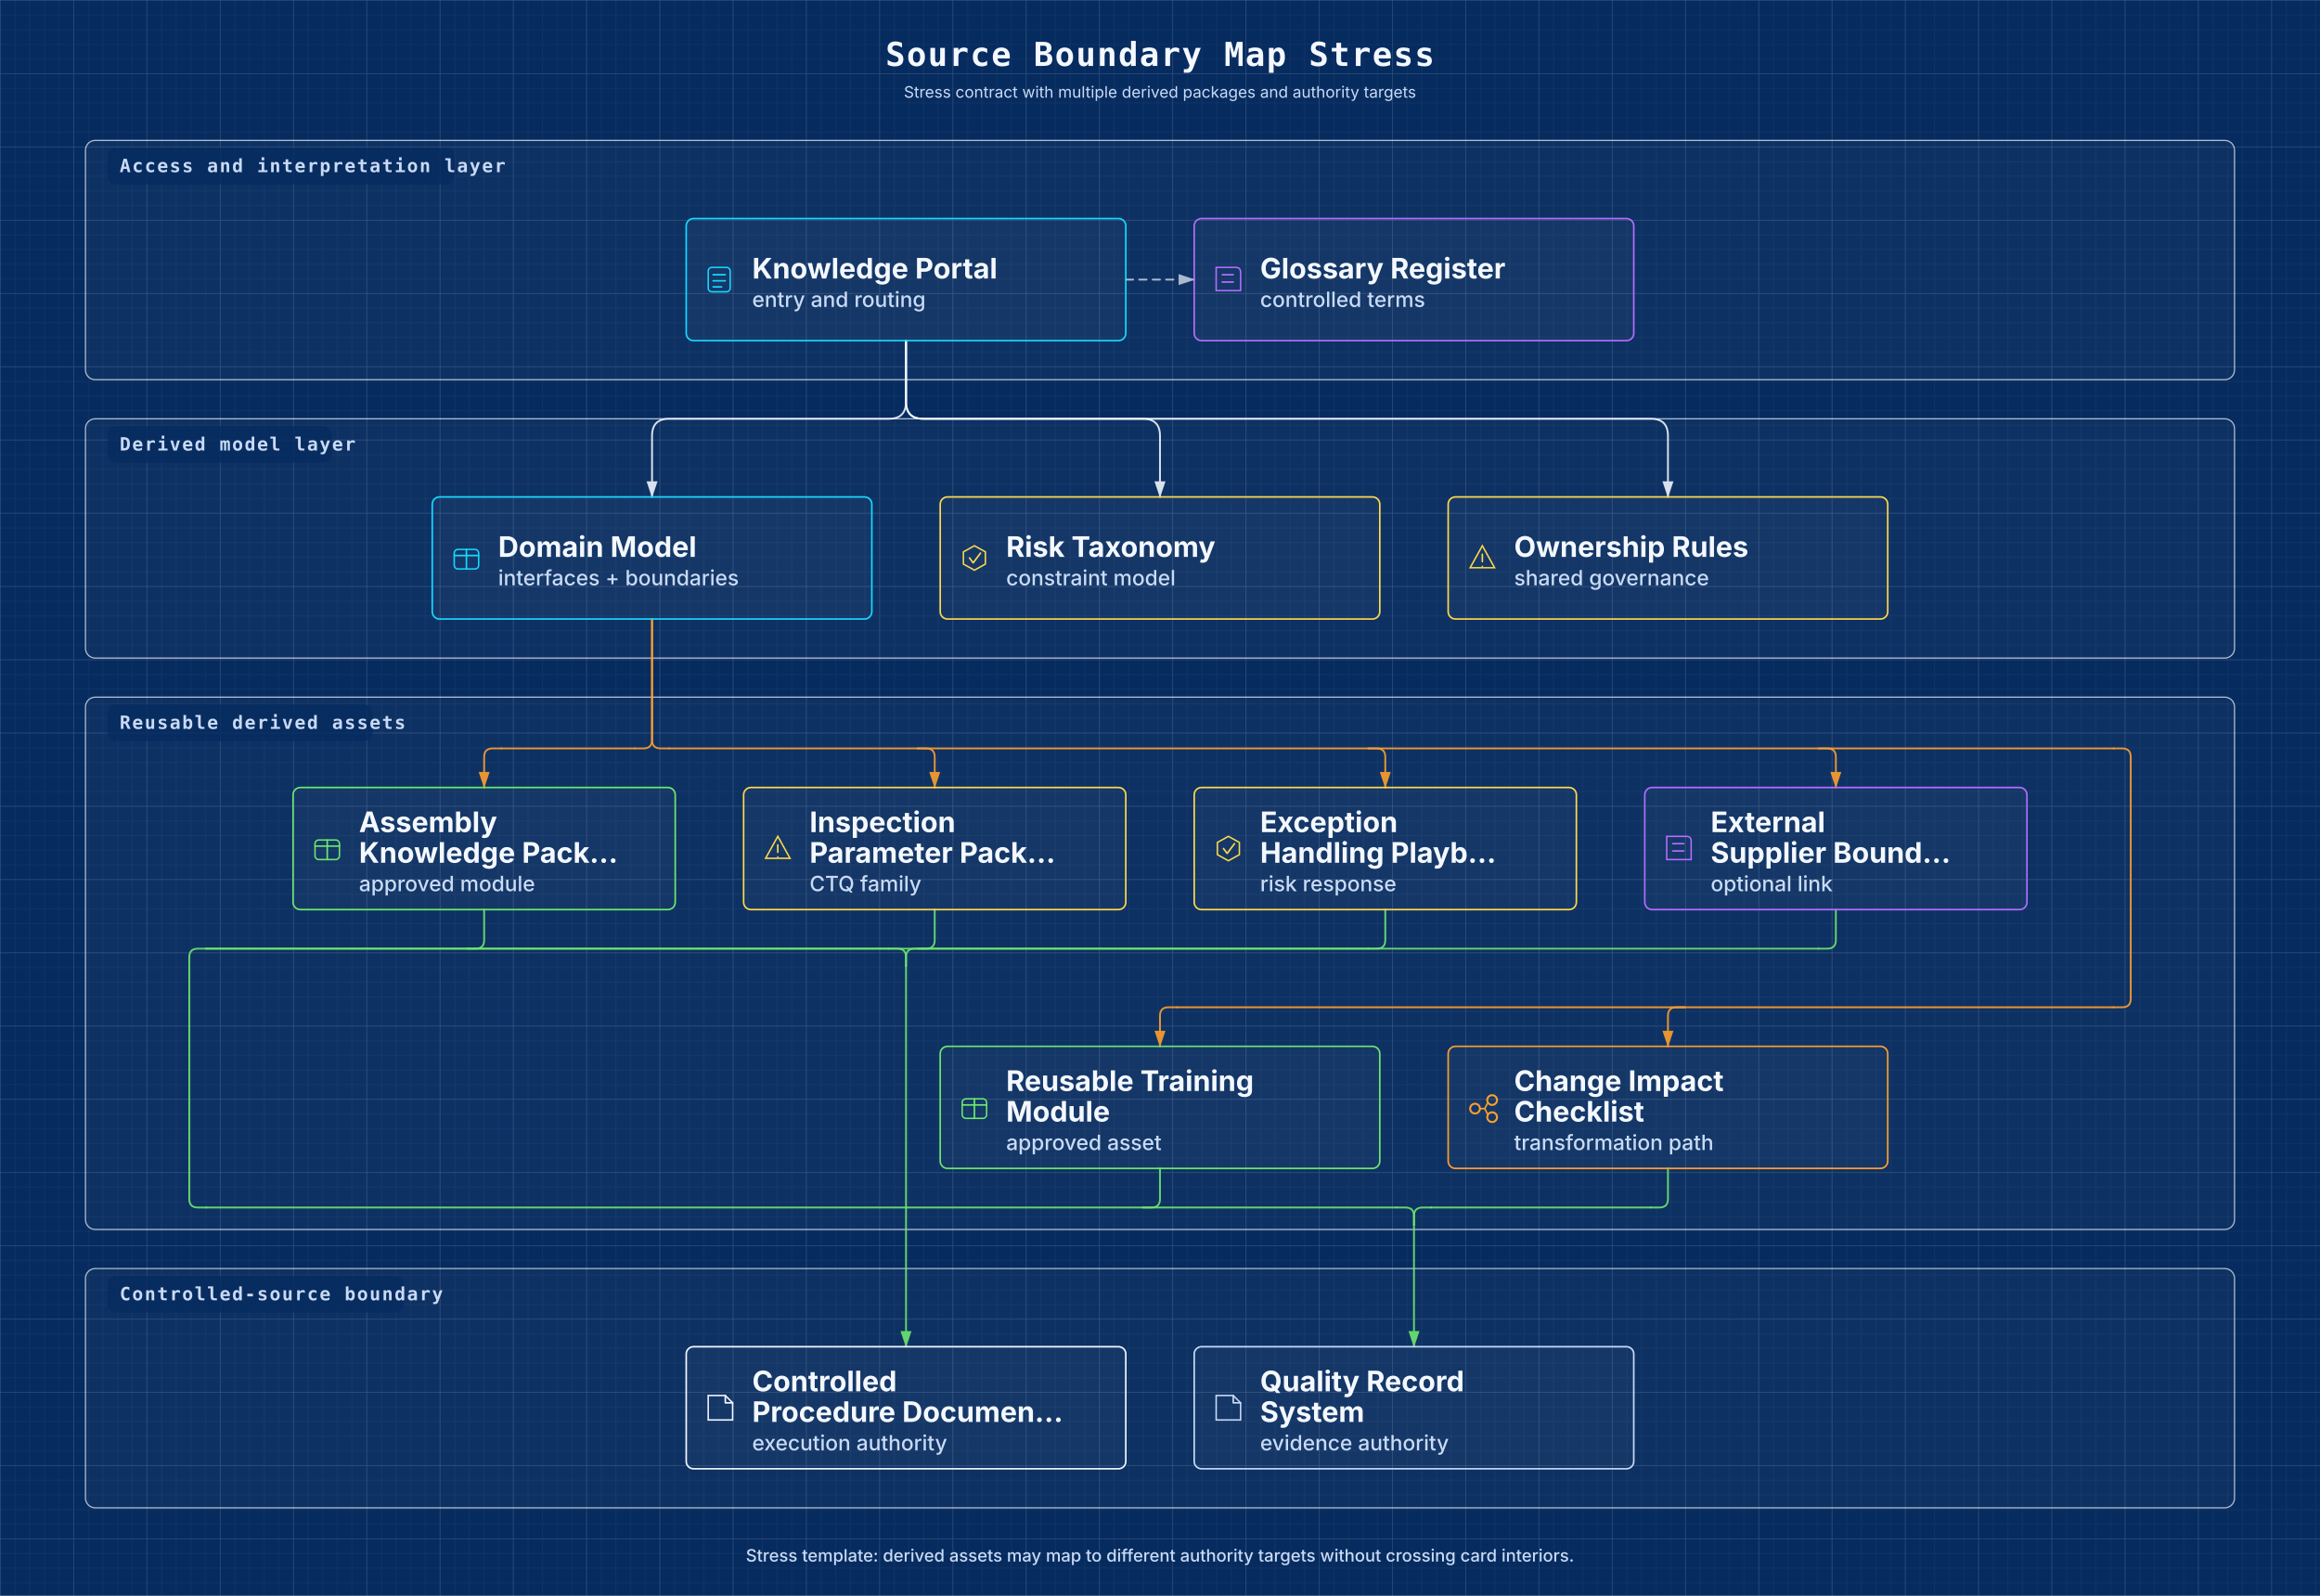
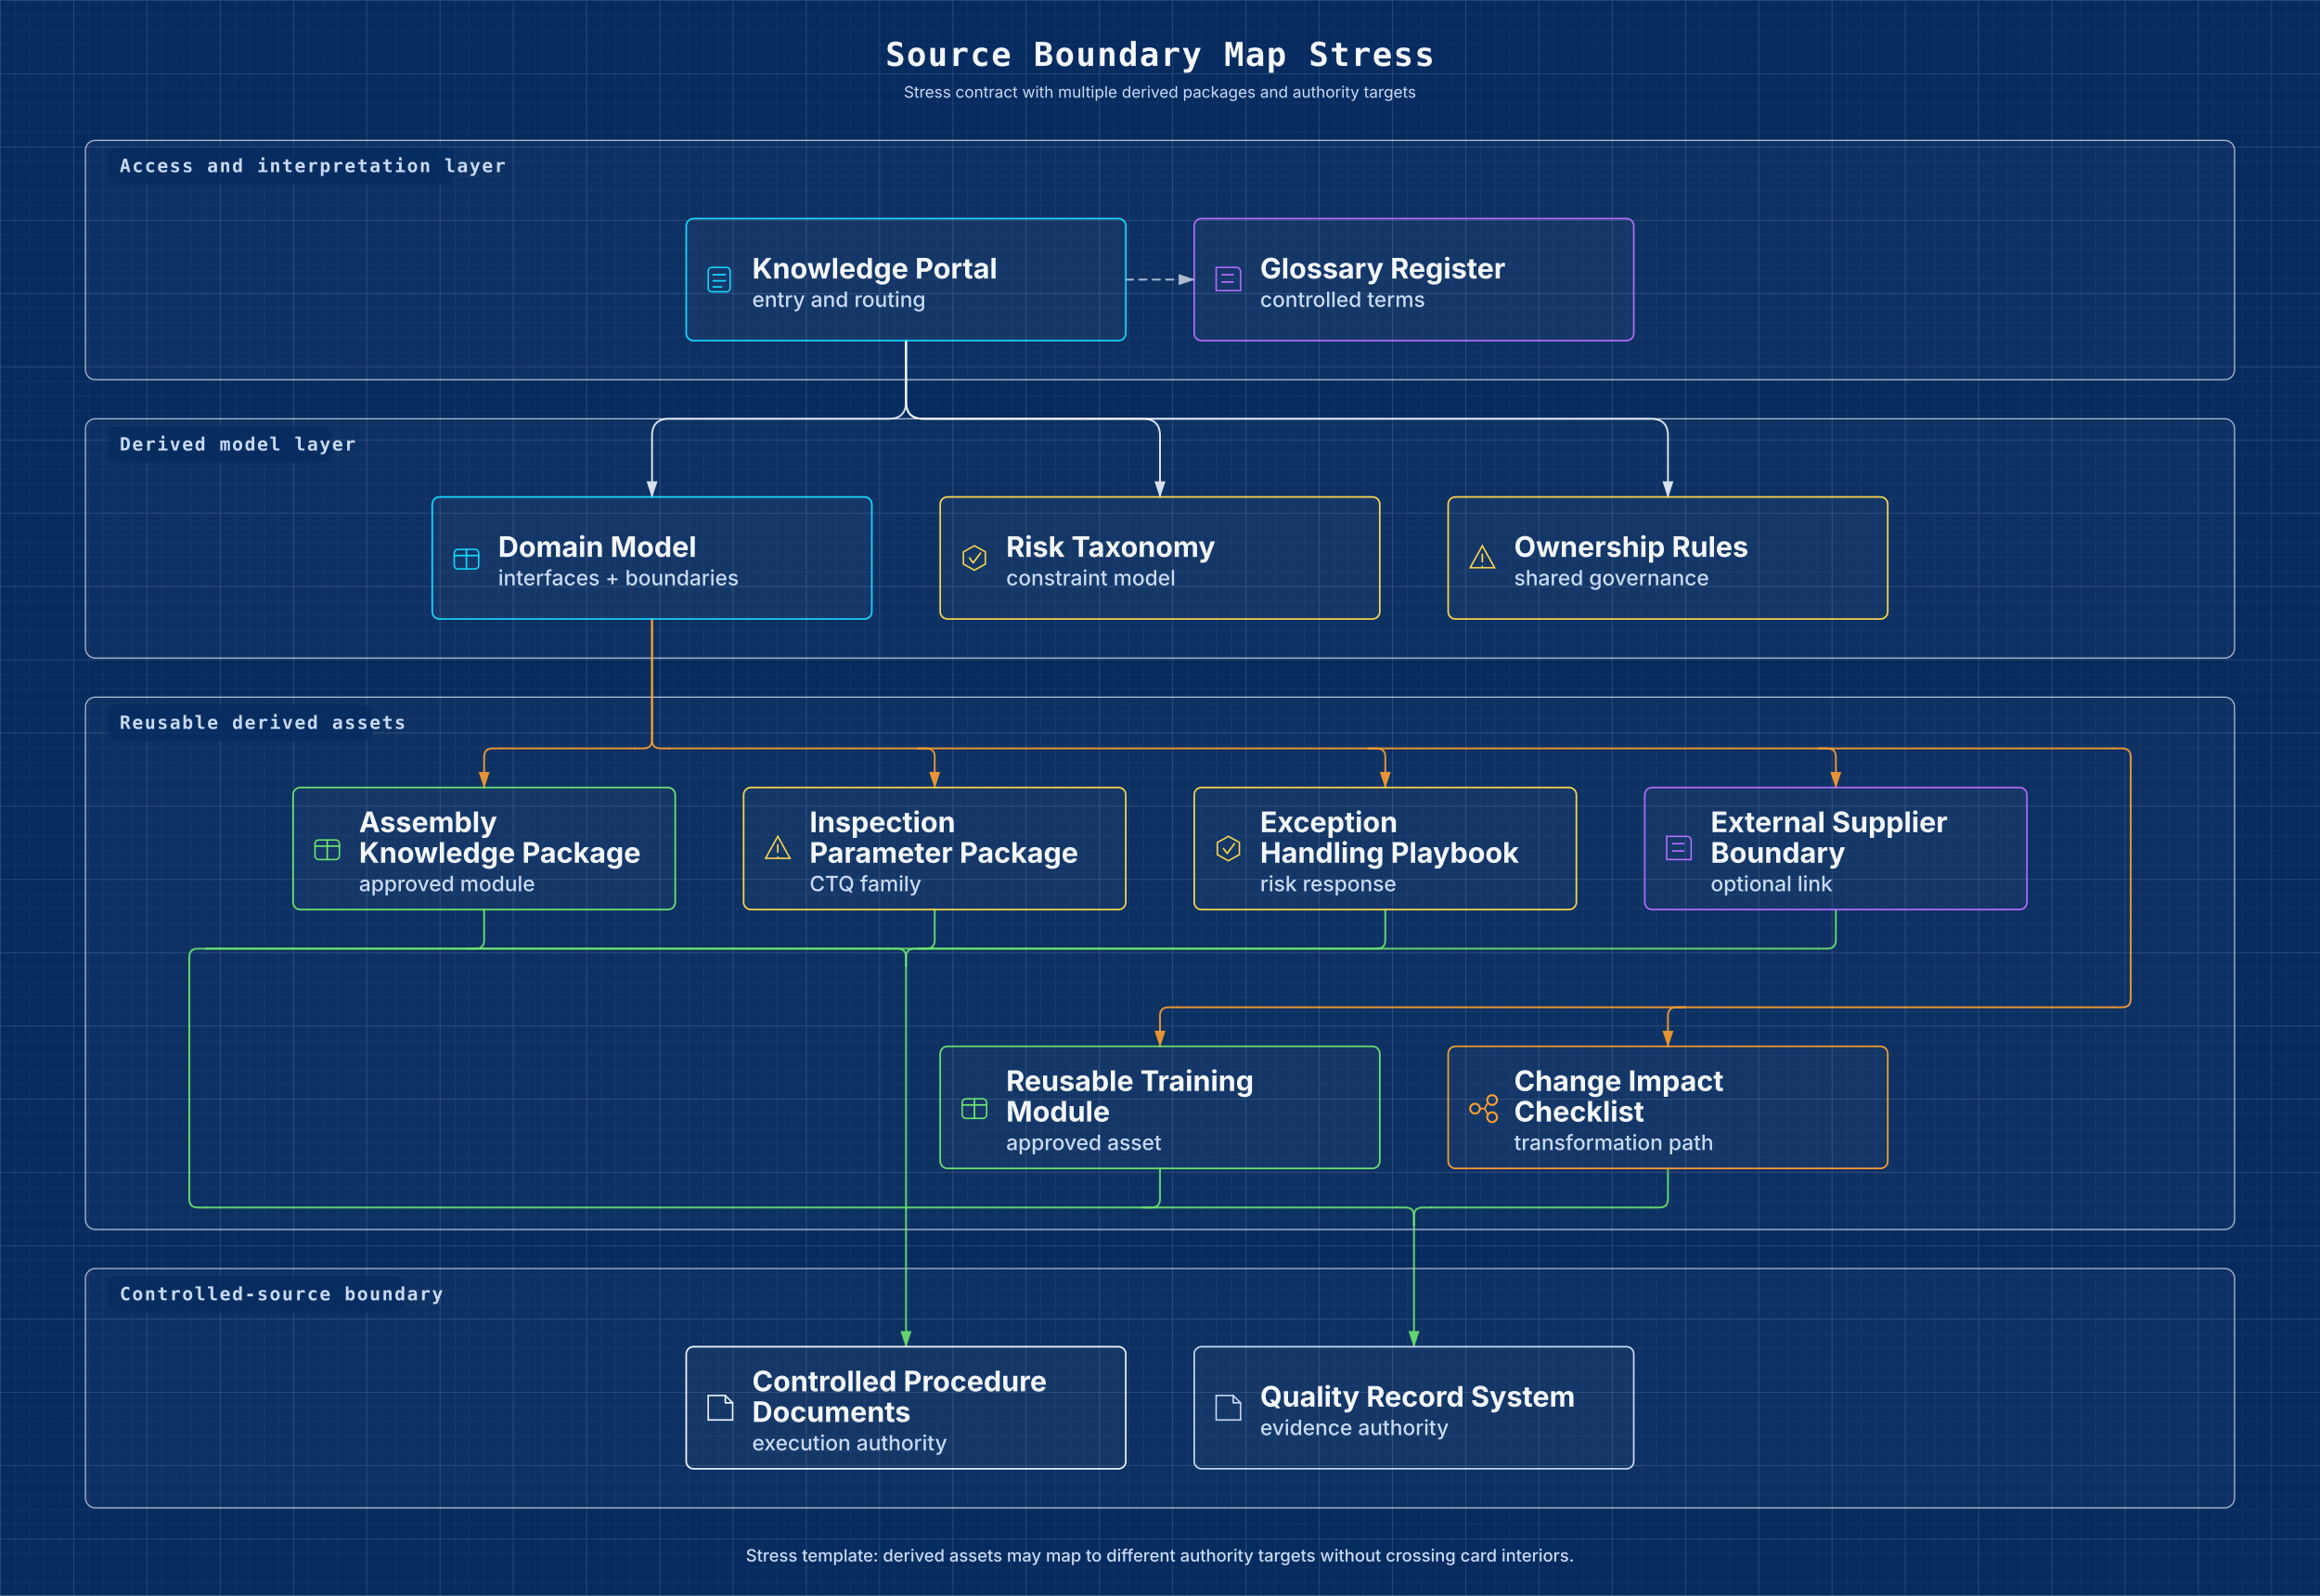
<svg xmlns="http://www.w3.org/2000/svg" width="1900" height="1307" viewBox="0 0 1900 1307" role="img" aria-label="Source Boundary Map Stress" data-style="accent-blueprint" data-diagram-type="source_boundary_map">
  <defs>
    <pattern id="blueprint-grid-small" width="12" height="12" patternUnits="userSpaceOnUse">
      <path d="M 12 0 H 0 V 12" fill="none" stroke="#FFFFFF" stroke-opacity="0.08" stroke-width="0.7" />
    </pattern>
    <pattern id="blueprint-grid" width="60" height="60" patternUnits="userSpaceOnUse">
      <rect width="60" height="60" fill="url(#blueprint-grid-small)" />
      <path d="M 60 0 H 0 V 60" fill="none" stroke="#FFFFFF" stroke-opacity="0.14" stroke-width="1" />
    </pattern>
    <marker id="arrow" markerWidth="10" markerHeight="10" refX="8.5" refY="3" orient="auto" markerUnits="strokeWidth">
      <path d="M0,0 L0,6 L9,3 z" fill="context-stroke" />
    </marker>
    <marker id="arrow-fanout" markerWidth="10" markerHeight="10" refX="8.5" refY="3" orient="auto" markerUnits="strokeWidth">
      <path d="M0,0 L0,6 L9,3 z" fill="context-stroke" />
    </marker>
    <marker id="arrow-fanin" markerWidth="10" markerHeight="10" refX="8.5" refY="3" orient="auto" markerUnits="strokeWidth">
      <path d="M0,0 L0,6 L9,3 z" fill="context-stroke" />
    </marker>
    <style>
    [data-style="accent-blueprint"] .title{font:700 27px IBM Plex Mono,JetBrains Mono,Consolas,monospace;fill:#F4F8FF;letter-spacing:.04em;text-transform:uppercase}
    [data-style="accent-blueprint"] .subtitle{font:400 13px IBM Plex Sans,Inter,Roboto Condensed,DIN,Segoe UI,Aptos,Arial,sans-serif;fill:#C9DAF5}
    [data-style="accent-blueprint"] .group-label{font:700 15px IBM Plex Mono,JetBrains Mono,Consolas,monospace;fill:#C9DAF5;letter-spacing:.08em;text-transform:uppercase}
    [data-style="accent-blueprint"] .card-title{font:700 17px IBM Plex Sans,Inter,Roboto Condensed,DIN,Segoe UI,Aptos,Arial,sans-serif;fill:#F4F8FF}
    [data-style="accent-blueprint"] .card-sub{font:500 13px IBM Plex Sans,Inter,Roboto Condensed,DIN,Segoe UI,Aptos,Arial,sans-serif;fill:#C9DAF5}
    [data-style="accent-blueprint"] .edge{fill:none;stroke:#F4F8FF;stroke-width:1.5;stroke-linecap:round;stroke-linejoin:round;opacity:0.88}
    [data-style="accent-blueprint"] .fanout{stroke:#FF9F2E;opacity:0.9}
    [data-style="accent-blueprint"] .fanin{stroke:#6EE66E;opacity:0.9}
    [data-style="accent-blueprint"] .route-shared{marker-end:none}
    [data-style="accent-blueprint"] .edge-dashed{stroke-dasharray:6 5;opacity:0.68}
    [data-style="accent-blueprint"] .note{font:500 14px IBM Plex Sans,Inter,Roboto Condensed,DIN,Segoe UI,Aptos,Arial,sans-serif;fill:#C9DAF5}
    [data-style="accent-blueprint"] .mono{font-family:IBM Plex Mono,JetBrains Mono,Consolas,monospace}
    [data-style="accent-blueprint"] .table-header{font:700 15.5px IBM Plex Mono,JetBrains Mono,Consolas,monospace;fill:#F4F8FF;letter-spacing:.08em;text-transform:uppercase}
    [data-style="accent-blueprint"] .table-cell{font:500 17px IBM Plex Sans,Inter,Roboto Condensed,DIN,Segoe UI,Aptos,Arial,sans-serif;fill:#F4F8FF}
    [data-style="accent-blueprint"] .table-cell-secondary{font:500 17px IBM Plex Sans,Inter,Roboto Condensed,DIN,Segoe UI,Aptos,Arial,sans-serif;fill:#C9DAF5}
    [data-style="accent-blueprint"] .info-panel-title{font:700 15px IBM Plex Mono,JetBrains Mono,Consolas,monospace;fill:#F4F8FF;letter-spacing:.08em;text-transform:uppercase}
    [data-style="accent-blueprint"] .info-panel-item{font:500 14px IBM Plex Sans,Inter,Roboto Condensed,DIN,Segoe UI,Aptos,Arial,sans-serif;fill:#C9DAF5}
    [data-style="accent-blueprint"] .tree-level-label{font:700 15px IBM Plex Mono,JetBrains Mono,Consolas,monospace;fill:#C9DAF5;letter-spacing:.08em;text-transform:uppercase}
    [data-style="accent-blueprint"] .hub-label{font:700 15px IBM Plex Mono,JetBrains Mono,Consolas,monospace;fill:#C9DAF5;letter-spacing:.08em;text-transform:uppercase}
    [data-style="accent-blueprint"] .icon-line{fill:none;stroke-width:1.3;stroke-linecap:round;stroke-linejoin:round}
  </style>
  </defs>
  <rect x="0" y="0" width="1900" height="1307" rx="0" fill="#062B5F" />
  <rect x="0" y="0" width="1900" height="1307" rx="0" fill="url(#blueprint-grid)" opacity="1" />
  <text x="950.0" y="54" text-anchor="middle" class="title">Source Boundary Map Stress</text>
  <text x="950.0" y="80.0" text-anchor="middle" class="subtitle">Stress contract with multiple derived packages and authority targets</text>
  <rect x="70" y="115" width="1760" height="196" class="group-panel" rx="8" fill="#FFFFFF" fill-opacity="0.03" stroke="#F4F8FF" stroke-opacity="0.7" stroke-width="1" />
  <rect x="70" y="343" width="1760" height="196" class="group-panel" rx="8" fill="#FFFFFF" fill-opacity="0.03" stroke="#F4F8FF" stroke-opacity="0.7" stroke-width="1" />
  <rect x="70" y="571" width="1760" height="436" class="group-panel" rx="8" fill="#FFFFFF" fill-opacity="0.03" stroke="#F4F8FF" stroke-opacity="0.7" stroke-width="1" />
  <rect x="70" y="1039" width="1760" height="196" class="group-panel" rx="8" fill="#FFFFFF" fill-opacity="0.03" stroke="#F4F8FF" stroke-opacity="0.7" stroke-width="1" />
  <path d="M 534.0 507.0 L 534.0 606.0 Q 534.0 613.0 527.0 613.0 L 520.0 613.0" class="edge fanout route-shared branch" />
  <path d="M 534.0 507.0 L 534.0 606.0 Q 534.0 613.0 541.0 613.0 L 548.0 613.0" class="edge fanout route-shared branch" />
  <path d="M 1731.0 613.0 L 1738.0 613.0 Q 1745.0 613.0 1745.0 620.0 L 1745.0 818.0 Q 1745.0 825.0 1738.0 825.0 L 1731.0 825.0" class="edge fanout route-shared trunk" />
  <path d="M 410.5 613.0 L 520.0 613.0" class="edge fanout route-shared bus" />
  <path d="M 548.0 613.0 L 1731.0 613.0" class="edge fanout route-shared bus" />
  <path d="M 410.5 613.0 L 403.5 613.0 Q 396.5 613.0 396.5 620.0 L 396.5 645.0" class="edge fanout terminal" marker-end="url(#arrow-fanout)" />
  <path d="M 751.5 613.0 L 758.5 613.0 Q 765.5 613.0 765.5 620.0 L 765.5 645.0" class="edge fanout terminal" marker-end="url(#arrow-fanout)" />
  <path d="M 1120.5 613.0 L 1127.5 613.0 Q 1134.5 613.0 1134.5 620.0 L 1134.5 645.0" class="edge fanout terminal" marker-end="url(#arrow-fanout)" />
  <path d="M 1489.5 613.0 L 1496.5 613.0 Q 1503.5 613.0 1503.5 620.0 L 1503.5 645.0" class="edge fanout terminal" marker-end="url(#arrow-fanout)" />
  <path d="M 964.0 825.0 L 1731.0 825.0" class="edge fanout route-shared bus" />
  <path d="M 964.0 825.0 L 957.0 825.0 Q 950.0 825.0 950.0 832.0 L 950.0 857.0" class="edge fanout terminal" marker-end="url(#arrow-fanout)" />
  <path d="M 1380.0 825.0 L 1373.0 825.0 Q 1366.0 825.0 1366.0 832.0 L 1366.0 857.0" class="edge fanout terminal" marker-end="url(#arrow-fanout)" />
  <path d="M 396.5 745.0 L 396.5 770.0 Q 396.5 777.0 389.5 777.0 L 382.5 777.0" class="edge fanin route-shared branch" />
  <path d="M 765.5 745.0 L 765.5 770.0 Q 765.5 777.0 758.5 777.0 L 751.5 777.0" class="edge fanin route-shared branch" />
  <path d="M 1503.5 745.0 L 1503.5 770.0 Q 1503.5 777.0 1496.5 777.0 L 1489.5 777.0" class="edge fanin route-shared branch" />
  <path d="M 169.0 777.0 L 728.0 777.0" class="edge fanin route-shared bus" />
  <path d="M 756.0 777.0 L 1489.5 777.0" class="edge fanin route-shared bus" />
  <path d="M 728.0 777.0 L 735.0 777.0 Q 742.0 777.0 742.0 784.0 L 742.0 791.0" class="edge fanin route-shared merge" />
  <path d="M 756.0 777.0 L 749.0 777.0 Q 742.0 777.0 742.0 784.0 L 742.0 791.0" class="edge fanin route-shared merge" />
  <path d="M 742.0 791.0 L 742.0 1103.0" class="edge fanin terminal" marker-end="url(#arrow-fanin)" />
  <path d="M 169.0 777.0 L 162.0 777.0 Q 155.0 777.0 155.0 784.0 L 155.0 982.0 Q 155.0 989.0 162.0 989.0 L 169.0 989.0" class="edge fanin route-shared trunk" />
  <path d="M 1134.5 745.0 L 1134.5 770.0 Q 1134.5 777.0 1127.5 777.0 L 1120.5 777.0" class="edge fanin route-shared branch" />
  <path d="M 169.0 777.0 L 1120.5 777.0" class="edge fanin route-shared bus" />
  <path d="M 950.0 957.0 L 950.0 982.0 Q 950.0 989.0 943.0 989.0 L 936.0 989.0" class="edge fanin route-shared branch" />
  <path d="M 1366.0 957.0 L 1366.0 982.0 Q 1366.0 989.0 1359.0 989.0 L 1352.0 989.0" class="edge fanin route-shared branch" />
  <path d="M 169.0 989.0 L 1144.0 989.0" class="edge fanin route-shared bus" />
  <path d="M 1172.0 989.0 L 1352.0 989.0" class="edge fanin route-shared bus" />
  <path d="M 1144.0 989.0 L 1151.0 989.0 Q 1158.0 989.0 1158.0 996.0 L 1158.0 1003.0" class="edge fanin route-shared merge" />
  <path d="M 1172.0 989.0 L 1165.0 989.0 Q 1158.0 989.0 1158.0 996.0 L 1158.0 1003.0" class="edge fanin route-shared merge" />
  <path d="M 1158.0 1003.0 L 1158.0 1103.0" class="edge fanin terminal" marker-end="url(#arrow-fanin)" />
  <path d="M 922.0 229.0 L 978.0 229.0" class="edge edge-dashed" marker-end="url(#arrow)" />
  <path d="M 742.0 279 L 742.0 329.0 Q 742.0 343.0 728.0 343.0 L 548.0 343.0 Q 534.0 343.0 534.0 357.0 L 534.0 407" class="edge" marker-end="url(#arrow)" />
  <path d="M 742.0 279 L 742.0 329.0 Q 742.0 343.0 756.0 343.0 L 936.0 343.0 Q 950.0 343.0 950.0 357.0 L 950.0 407" class="edge" marker-end="url(#arrow)" />
  <path d="M 742.0 279 L 742.0 329.0 Q 742.0 343.0 756.0 343.0 L 1352.0 343.0 Q 1366.0 343.0 1366.0 357.0 L 1366.0 407" class="edge" marker-end="url(#arrow)" />
  <g class="group-label-wrap">
    <rect x="88" y="121" width="284.4" height="30" rx="7" fill="#062B5F" fill-opacity="0.78" />
    <text x="98" y="141" class="group-label">Access and interpretation layer</text>
  </g>
  <g class="group-label-wrap">
    <rect x="88" y="349" width="183.6" height="30" rx="7" fill="#062B5F" fill-opacity="0.78" />
    <text x="98" y="369" class="group-label">Derived model layer</text>
  </g>
  <g class="group-label-wrap">
    <rect x="88" y="577" width="217.2" height="30" rx="7" fill="#062B5F" fill-opacity="0.78" />
    <text x="98" y="597" class="group-label">Reusable derived assets</text>
  </g>
  <g class="group-label-wrap">
    <rect x="88" y="1045" width="242.4" height="30" rx="7" fill="#062B5F" fill-opacity="0.78" />
    <text x="98" y="1065" class="group-label">Controlled-source boundary</text>
  </g>
  <g id="node-portal" class="card node-card">
    <rect x="562.0" y="179" width="360" height="100" rx="6" fill="#FFFFFF" fill-opacity="0.03" stroke="#16D9FF" stroke-width="1.3" />
    <rect x="580.0" y="219.0" width="18" height="20" rx="3" fill="none" stroke="#16D9FF" stroke-width="1.2" />
    <path d="M584.0,225.0 H594.0 M584.0,230.0 H594.0 M584.0,235.0 H591.0" class="icon-line" stroke="#16D9FF" />
    <text x="616.0" y="228.087" text-anchor="start" class="card-title" style="font-size:23.2px">Knowledge Portal</text>
    <text x="616.0" y="251.405" text-anchor="start" class="card-sub" style="font-size:17.3px">entry and routing</text>
  </g>
  <g id="node-glossary" class="card node-card">
    <rect x="978.0" y="179" width="360" height="100" rx="6" fill="#FFFFFF" fill-opacity="0.03" stroke="#B56CFF" stroke-width="1.3" />
    <path d="M996.0,219.0 H1012.0 Q1016.0,219.0 1016.0,223.0 V238.0 H996.0 Z" fill="none" stroke="#B56CFF" stroke-width="1.2" />
    <path d="M1001.0,225.0 H1010.0 M1001.0,231.0 H1010.0" class="icon-line" stroke="#B56CFF" />
    <text x="1032.0" y="228.087" text-anchor="start" class="card-title" style="font-size:23.2px">Glossary Register</text>
    <text x="1032.0" y="251.405" text-anchor="start" class="card-sub" style="font-size:17.3px">controlled terms</text>
  </g>
  <g id="node-domain_model" class="card node-card">
    <rect x="354.0" y="407" width="360" height="100" rx="6" fill="#FFFFFF" fill-opacity="0.03" stroke="#16D9FF" stroke-width="1.3" />
    <rect x="372.0" y="450.0" width="20" height="16" rx="3" fill="none" stroke="#16D9FF" stroke-width="1.2" />
    <path d="M372.0,455.0 H392.0 M382.0,450.0 V466.0" class="icon-line" stroke="#16D9FF" />
    <text x="408.0" y="456.087" text-anchor="start" class="card-title" style="font-size:23.2px">Domain Model</text>
    <text x="408.0" y="479.405" text-anchor="start" class="card-sub" style="font-size:17.3px">interfaces + boundaries</text>
  </g>
  <g id="node-risk_taxonomy" class="card node-card">
    <rect x="770.0" y="407" width="360" height="100" rx="6" fill="#FFFFFF" fill-opacity="0.03" stroke="#FFD84D" stroke-width="1.3" />
    <path d="M798.0,447.0 L807.0,452.0 V462.0 L798.0,467.0 L789.0,462.0 V452.0 Z" fill="none" stroke="#FFD84D" stroke-width="1.2" />
    <path d="M794.0,457.0 L797.0,461.0 L803.0,453.0" class="icon-line" stroke="#FFD84D" />
    <text x="824.0" y="456.087" text-anchor="start" class="card-title" style="font-size:23.2px">Risk Taxonomy</text>
    <text x="824.0" y="479.405" text-anchor="start" class="card-sub" style="font-size:17.3px">constraint model</text>
  </g>
  <g id="node-ownership_rules" class="card node-card">
    <rect x="1186.0" y="407" width="360" height="100" rx="6" fill="#FFFFFF" fill-opacity="0.03" stroke="#FFD84D" stroke-width="1.3" />
    <path d="M1214.0,447.0 L1224.0,465.0 H1204.0 Z" fill="none" stroke="#FFD84D" stroke-width="1.2" />
    <path d="M1214.0,454.0 V460.0 M1214.0,464.0 V464.0" class="icon-line" stroke="#FFD84D" />
    <text x="1240.0" y="456.087" text-anchor="start" class="card-title" style="font-size:23.2px">Ownership Rules</text>
    <text x="1240.0" y="479.405" text-anchor="start" class="card-sub" style="font-size:17.3px">shared governance</text>
  </g>
  <g id="node-asset_a" class="card node-card">
    <rect x="240.0" y="645" width="313.0" height="100" rx="6" fill="#FFFFFF" fill-opacity="0.03" stroke="#6EE66E" stroke-width="1.3" />
    <rect x="258.0" y="688.0" width="20" height="16" rx="3" fill="none" stroke="#6EE66E" stroke-width="1.2" />
    <path d="M258.0,693.0 H278.0 M268.0,688.0 V704.0" class="icon-line" stroke="#6EE66E" />
    <text x="294.0" y="681.549" text-anchor="start" class="card-title" style="font-size:23.2px">Assembly</text>
-     <text x="294.0" y="706.626" text-anchor="start" class="card-title" style="font-size:23.2px">Knowledge Pack...</text>
+     <text x="294.0" y="706.626" text-anchor="start" class="card-title" style="font-size:23.2px">Knowledge Package</text>
    <text x="294.0" y="729.943" text-anchor="start" class="card-sub" style="font-size:17.3px">approved module</text>
  </g>
  <g id="node-asset_b" class="card node-card">
    <rect x="609.0" y="645" width="313.0" height="100" rx="6" fill="#FFFFFF" fill-opacity="0.03" stroke="#FFD84D" stroke-width="1.3" />
    <path d="M637.0,685.0 L647.0,703.0 H627.0 Z" fill="none" stroke="#FFD84D" stroke-width="1.2" />
    <path d="M637.0,692.0 V698.0 M637.0,702.0 V702.0" class="icon-line" stroke="#FFD84D" />
    <text x="663.0" y="681.549" text-anchor="start" class="card-title" style="font-size:23.2px">Inspection</text>
-     <text x="663.0" y="706.626" text-anchor="start" class="card-title" style="font-size:23.2px">Parameter Pack...</text>
+     <text x="663.0" y="706.626" text-anchor="start" class="card-title" style="font-size:23.2px">Parameter Package</text>
    <text x="663.0" y="729.943" text-anchor="start" class="card-sub" style="font-size:17.3px">CTQ family</text>
  </g>
  <g id="node-asset_c" class="card node-card">
    <rect x="978.0" y="645" width="313.0" height="100" rx="6" fill="#FFFFFF" fill-opacity="0.03" stroke="#FFD84D" stroke-width="1.3" />
    <path d="M1006.0,685.0 L1015.0,690.0 V700.0 L1006.0,705.0 L997.0,700.0 V690.0 Z" fill="none" stroke="#FFD84D" stroke-width="1.2" />
    <path d="M1002.0,695.0 L1005.0,699.0 L1011.0,691.0" class="icon-line" stroke="#FFD84D" />
    <text x="1032.0" y="681.549" text-anchor="start" class="card-title" style="font-size:23.2px">Exception</text>
-     <text x="1032.0" y="706.626" text-anchor="start" class="card-title" style="font-size:23.2px">Handling Playb...</text>
+     <text x="1032.0" y="706.626" text-anchor="start" class="card-title" style="font-size:23.2px">Handling Playbook</text>
    <text x="1032.0" y="729.943" text-anchor="start" class="card-sub" style="font-size:17.3px">risk response</text>
  </g>
  <g id="node-asset_d" class="card node-card">
    <rect x="1347.0" y="645" width="313.0" height="100" rx="6" fill="#FFFFFF" fill-opacity="0.03" stroke="#B56CFF" stroke-width="1.3" />
    <path d="M1365.0,685.0 H1381.0 Q1385.0,685.0 1385.0,689.0 V704.0 H1365.0 Z" fill="none" stroke="#B56CFF" stroke-width="1.2" />
    <path d="M1370.0,691.0 H1379.0 M1370.0,697.0 H1379.0" class="icon-line" stroke="#B56CFF" />
-     <text x="1401.0" y="681.549" text-anchor="start" class="card-title" style="font-size:23.2px">External</text>
-     <text x="1401.0" y="706.626" text-anchor="start" class="card-title" style="font-size:23.2px">Supplier Bound...</text>
+     <text x="1401.0" y="681.549" text-anchor="start" class="card-title" style="font-size:23.2px">External Supplier</text>
+     <text x="1401.0" y="706.626" text-anchor="start" class="card-title" style="font-size:23.2px">Boundary</text>
    <text x="1401.0" y="729.943" text-anchor="start" class="card-sub" style="font-size:17.3px">optional link</text>
  </g>
  <g id="node-asset_e" class="card node-card">
    <rect x="770.0" y="857" width="360" height="100" rx="6" fill="#FFFFFF" fill-opacity="0.03" stroke="#6EE66E" stroke-width="1.3" />
    <rect x="788.0" y="900.0" width="20" height="16" rx="3" fill="none" stroke="#6EE66E" stroke-width="1.2" />
    <path d="M788.0,905.0 H808.0 M798.0,900.0 V916.0" class="icon-line" stroke="#6EE66E" />
    <text x="824.0" y="893.549" text-anchor="start" class="card-title" style="font-size:23.2px">Reusable Training</text>
    <text x="824.0" y="918.626" text-anchor="start" class="card-title" style="font-size:23.2px">Module</text>
    <text x="824.0" y="941.943" text-anchor="start" class="card-sub" style="font-size:17.3px">approved asset</text>
  </g>
  <g id="node-asset_f" class="card node-card">
    <rect x="1186.0" y="857" width="360" height="100" rx="6" fill="#FFFFFF" fill-opacity="0.03" stroke="#FF9F2E" stroke-width="1.3" />
    <circle cx="1208.0" cy="908.0" r="4" fill="none" stroke="#FF9F2E" stroke-width="1.6" />
    <circle cx="1222.0" cy="901.0" r="4" fill="none" stroke="#FF9F2E" stroke-width="1.6" />
    <circle cx="1222.0" cy="915.0" r="4" fill="none" stroke="#FF9F2E" stroke-width="1.6" />
    <path d="M1212.0,908.0 H1216.0 M1218.0,904.0 L1216.0,908.0 L1218.0,912.0" class="icon-line" stroke="#FF9F2E" />
    <text x="1240.0" y="893.549" text-anchor="start" class="card-title" style="font-size:23.2px">Change Impact</text>
    <text x="1240.0" y="918.626" text-anchor="start" class="card-title" style="font-size:23.2px">Checklist</text>
    <text x="1240.0" y="941.943" text-anchor="start" class="card-sub" style="font-size:17.3px">transformation path</text>
  </g>
  <g id="node-controlled_docs" class="card node-card">
    <rect x="562.0" y="1103" width="360" height="100" rx="6" fill="#FFFFFF" fill-opacity="0.03" stroke="#F4F8FF" stroke-width="1.3" />
    <path d="M580.0,1143.0 H594.0 L600.0,1149.0 V1163.0 H580.0 Z" fill="none" stroke="#F4F8FF" stroke-width="1.2" />
    <path d="M594.0,1143.0 V1149.0 H600.0" class="icon-line" stroke="#F4F8FF" />
-     <text x="616.0" y="1139.549" text-anchor="start" class="card-title" style="font-size:23.2px">Controlled</text>
-     <text x="616.0" y="1164.626" text-anchor="start" class="card-title" style="font-size:23.2px">Procedure Documen...</text>
+     <text x="616.0" y="1139.549" text-anchor="start" class="card-title" style="font-size:23.2px">Controlled Procedure</text>
+     <text x="616.0" y="1164.626" text-anchor="start" class="card-title" style="font-size:23.2px">Documents</text>
    <text x="616.0" y="1187.943" text-anchor="start" class="card-sub" style="font-size:17.3px">execution authority</text>
  </g>
  <g id="node-record_system" class="card node-card">
    <rect x="978.0" y="1103" width="360" height="100" rx="6" fill="#FFFFFF" fill-opacity="0.03" stroke="#C9DAF5" stroke-width="1.3" />
    <path d="M996.0,1143.0 H1010.0 L1016.0,1149.0 V1163.0 H996.0 Z" fill="none" stroke="#C9DAF5" stroke-width="1.2" />
    <path d="M1010.0,1143.0 V1149.0 H1016.0" class="icon-line" stroke="#C9DAF5" />
-     <text x="1032.0" y="1139.549" text-anchor="start" class="card-title" style="font-size:23.2px">Quality Record</text>
-     <text x="1032.0" y="1164.626" text-anchor="start" class="card-title" style="font-size:23.2px">System</text>
-     <text x="1032.0" y="1187.943" text-anchor="start" class="card-sub" style="font-size:17.3px">evidence authority</text>
+     <text x="1032.0" y="1152.087" text-anchor="start" class="card-title" style="font-size:23.2px">Quality Record System</text>
+     <text x="1032.0" y="1175.405" text-anchor="start" class="card-sub" style="font-size:17.3px">evidence authority</text>
  </g>
  <text x="950.0" y="1279" text-anchor="middle" class="note">Stress template: derived assets may map to different authority targets without crossing card interiors.</text>
</svg>
